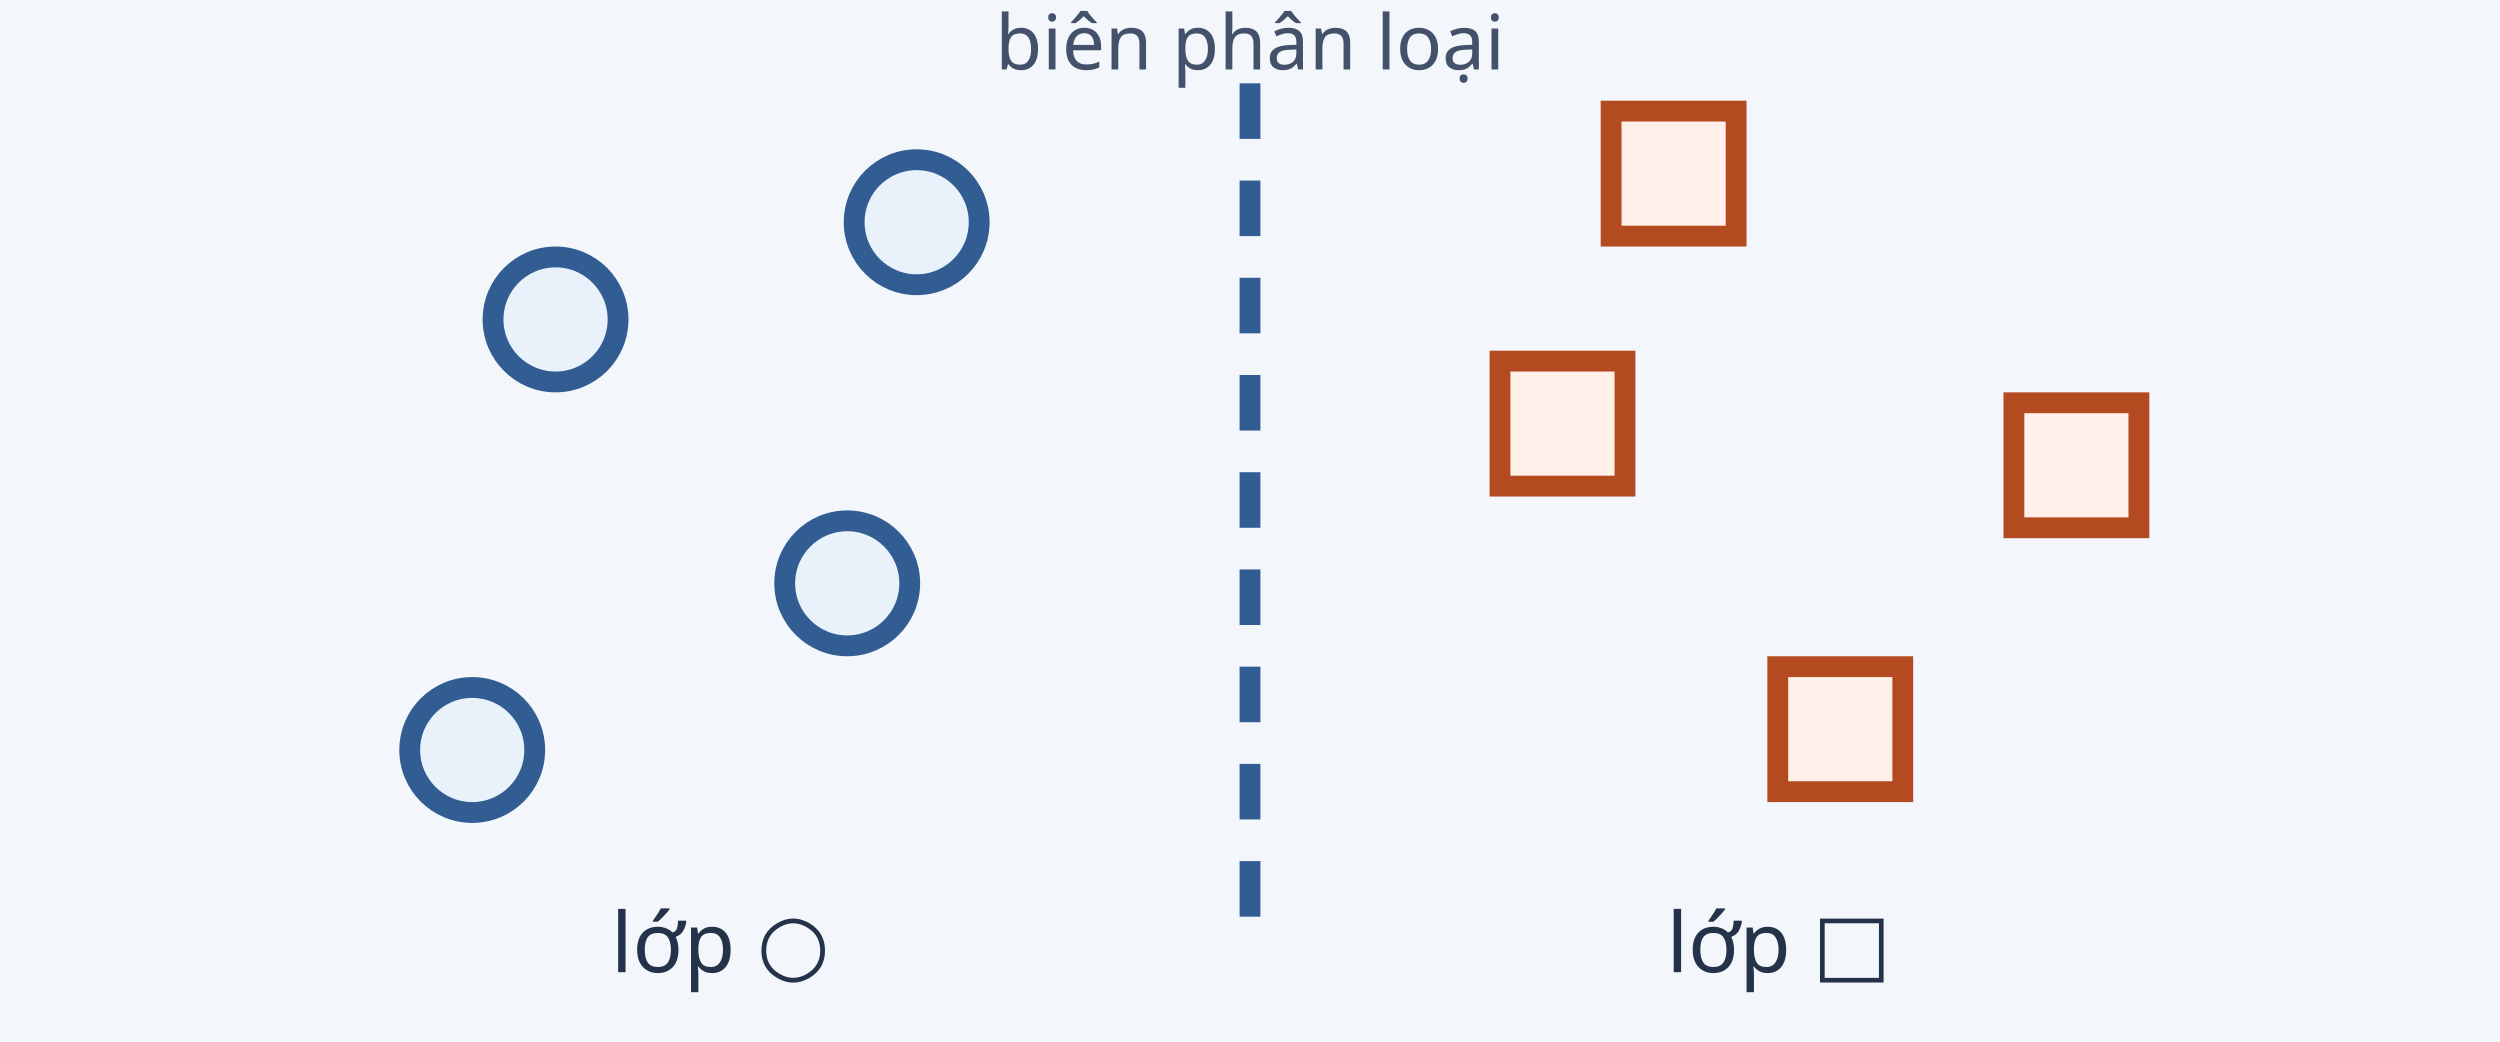
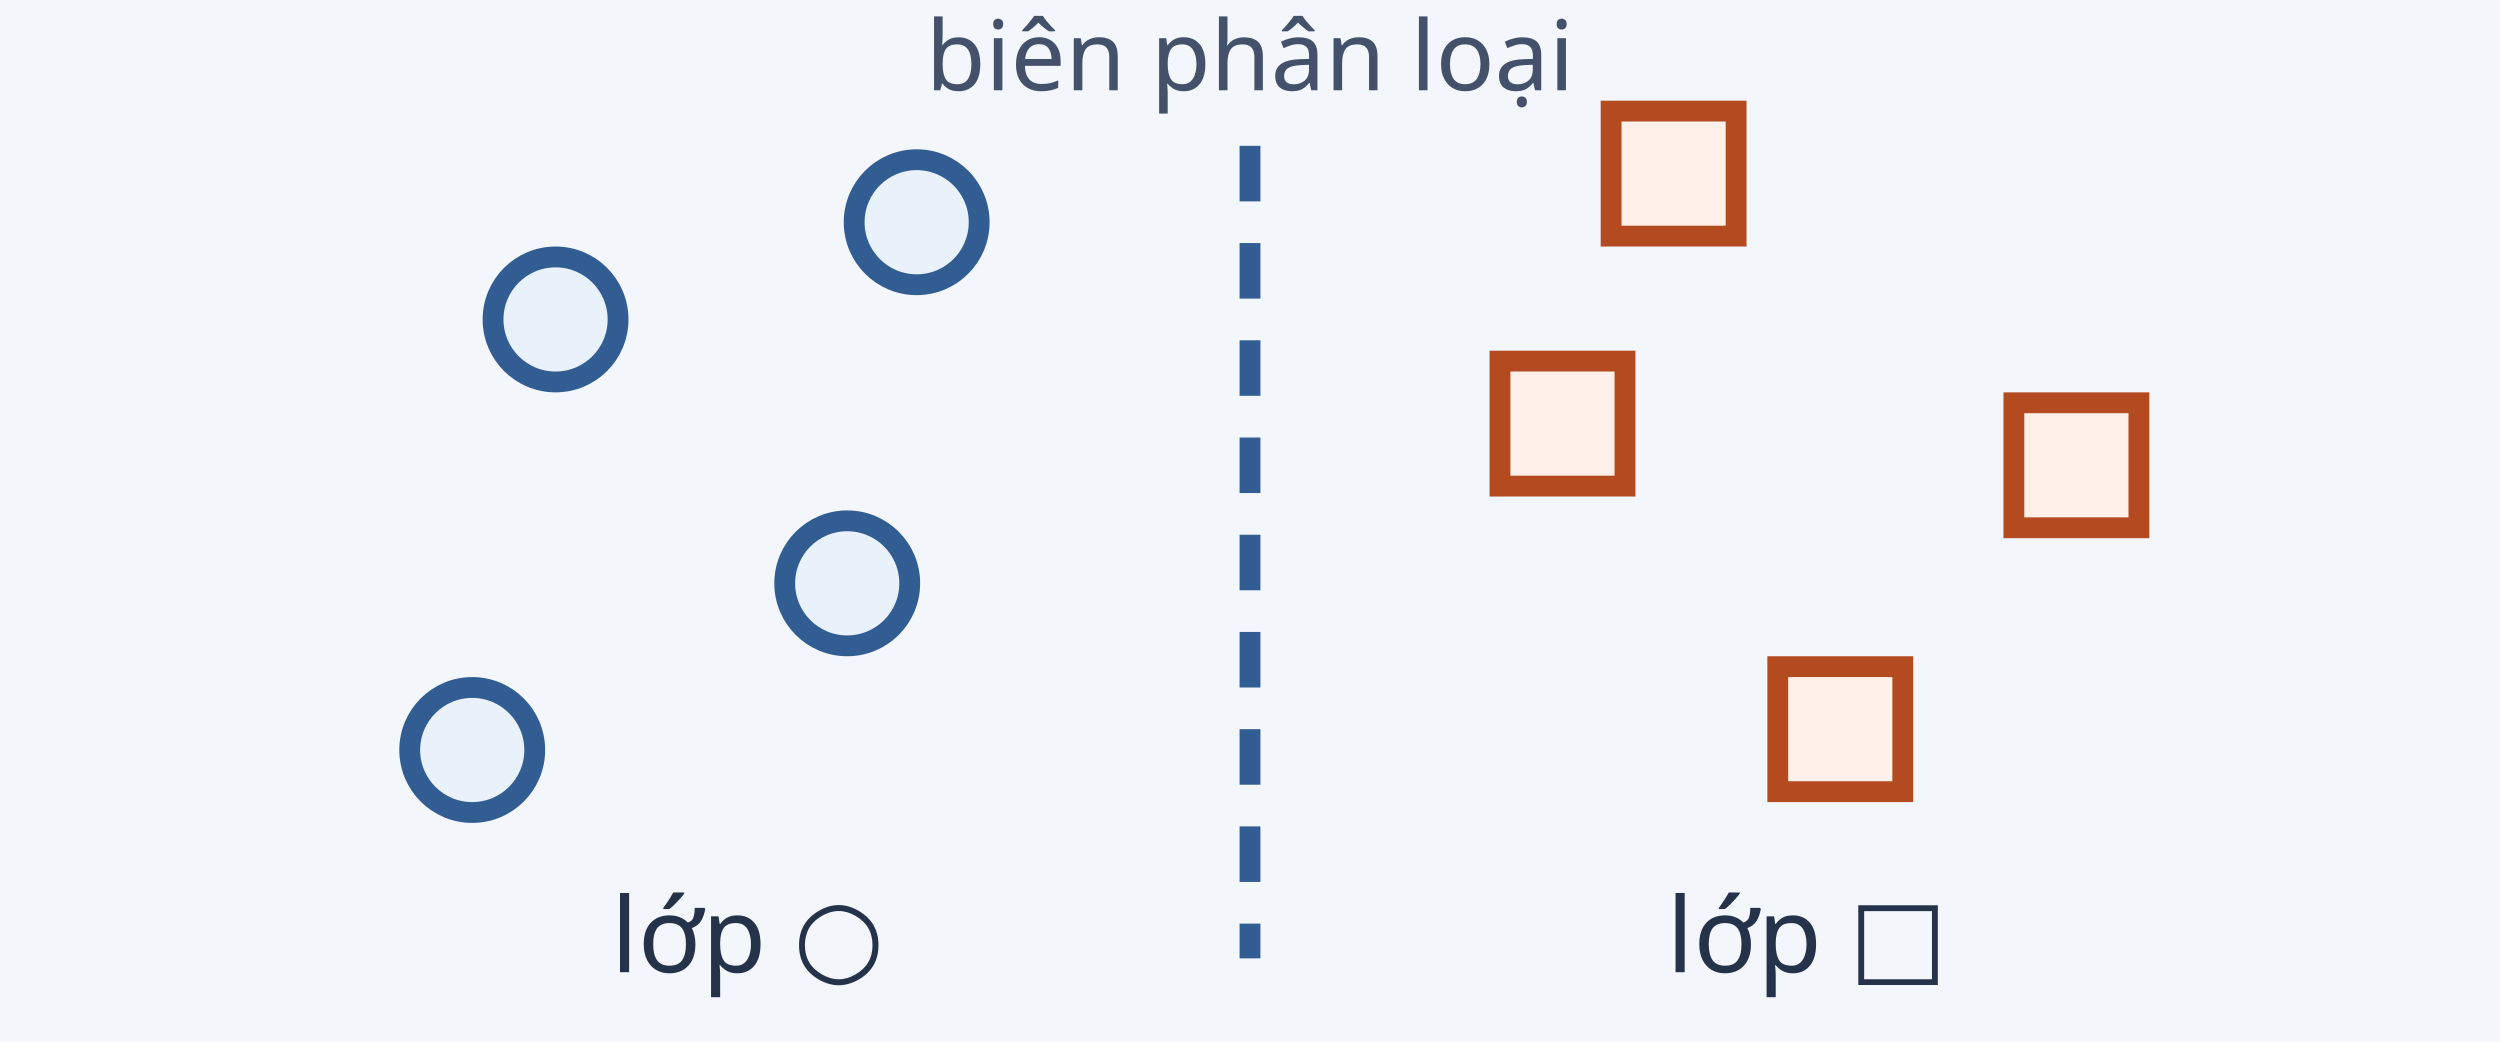
<svg xmlns="http://www.w3.org/2000/svg" viewBox="0 0 360 150" role="img" aria-labelledby="lg-title lg-desc">
  <rect width="360" height="150" fill="#f3f6fb" />
-   <path d="M180 12 L180 138" stroke="#315d92" stroke-width="3" stroke-dasharray="8 6" fill="none" />
+   <path d="M180 21 L180 138" stroke="#315d92" stroke-width="3" stroke-dasharray="8 6" fill="none" />
  <circle cx="80" cy="46" r="9" fill="#e9f1fb" stroke="#315d92" stroke-width="3" />
  <circle cx="122" cy="84" r="9" fill="#e9f1fb" stroke="#315d92" stroke-width="3" />
  <circle cx="68" cy="108" r="9" fill="#e9f1fb" stroke="#315d92" stroke-width="3" />
  <circle cx="132" cy="32" r="9" fill="#e9f1fb" stroke="#315d92" stroke-width="3" />
  <rect x="216" y="52" width="18" height="18" fill="#fff1e9" stroke="#b44b20" stroke-width="3" />
  <rect x="256" y="96" width="18" height="18" fill="#fff1e9" stroke="#b44b20" stroke-width="3" />
  <rect x="232" y="16" width="18" height="18" fill="#fff1e9" stroke="#b44b20" stroke-width="3" />
  <rect x="290" y="58" width="18" height="18" fill="#fff1e9" stroke="#b44b20" stroke-width="3" />
-   <text x="88" y="140" font-family="sans-serif" font-size="12" fill="#24324a">lớp ○</text>
-   <text x="240" y="140" font-family="sans-serif" font-size="12" fill="#24324a">lớp □</text>
-   <text x="180" y="10" text-anchor="middle" font-family="sans-serif" font-size="11" fill="#44516a">biên phân loại</text>
+   <text x="88" y="140" font-family="sans-serif" font-size="15" fill="#24324a">lớp ○</text>
+   <text x="240" y="140" font-family="sans-serif" font-size="15" fill="#24324a">lớp □</text>
+   <text x="180" y="13" text-anchor="middle" font-family="sans-serif" font-size="14" fill="#44516a">biên phân loại</text>
</svg>
